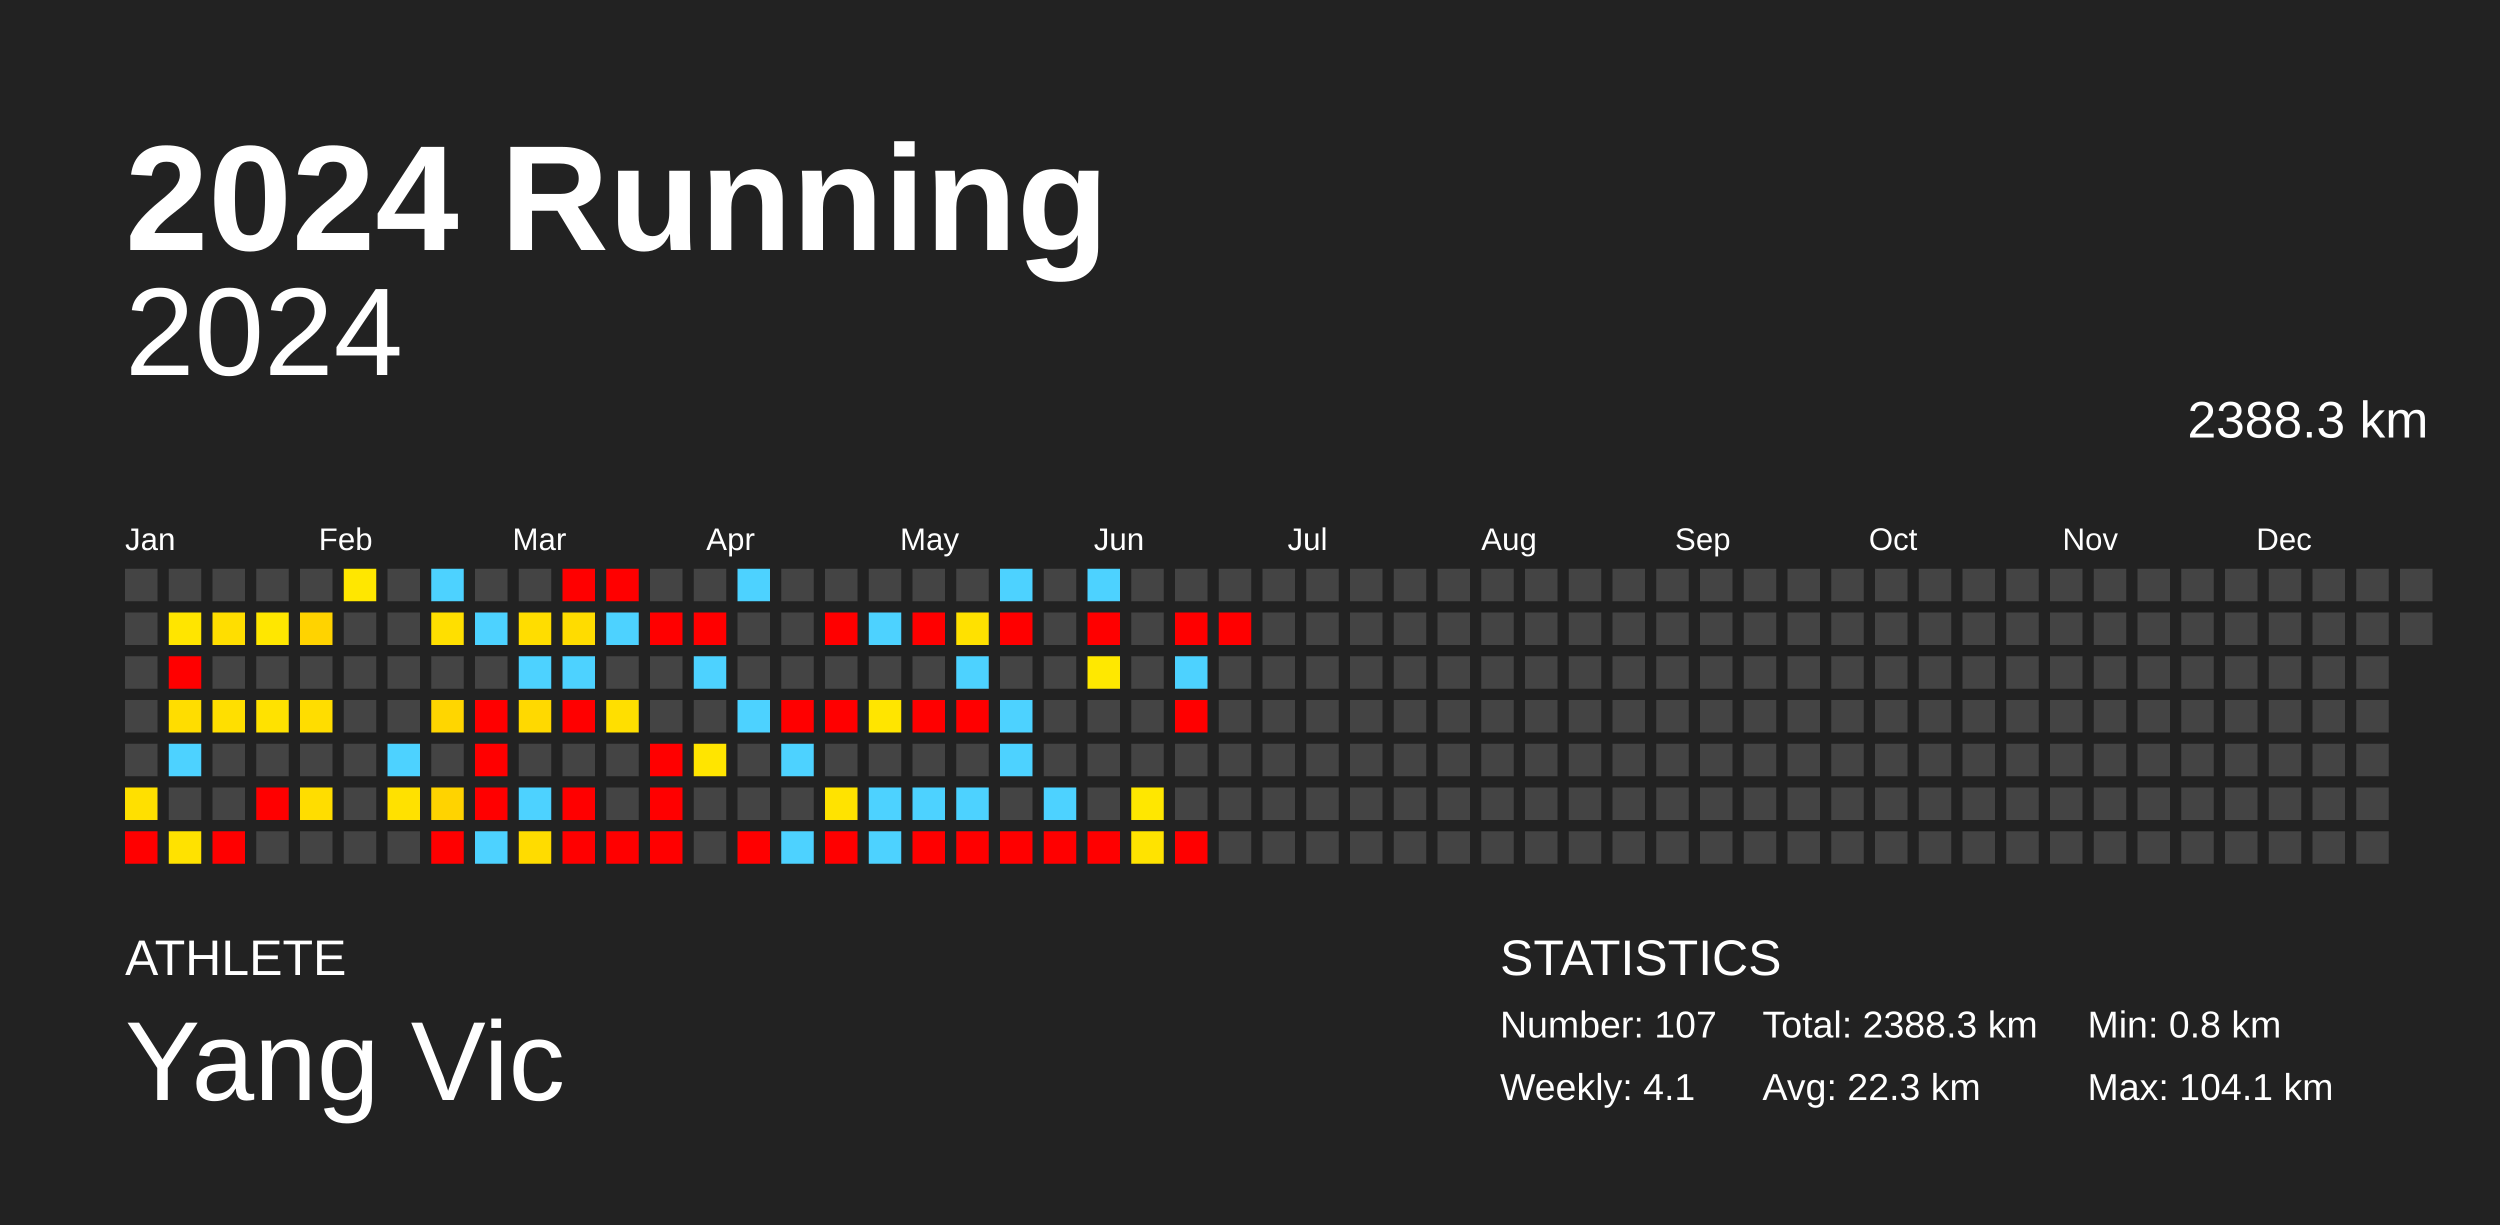
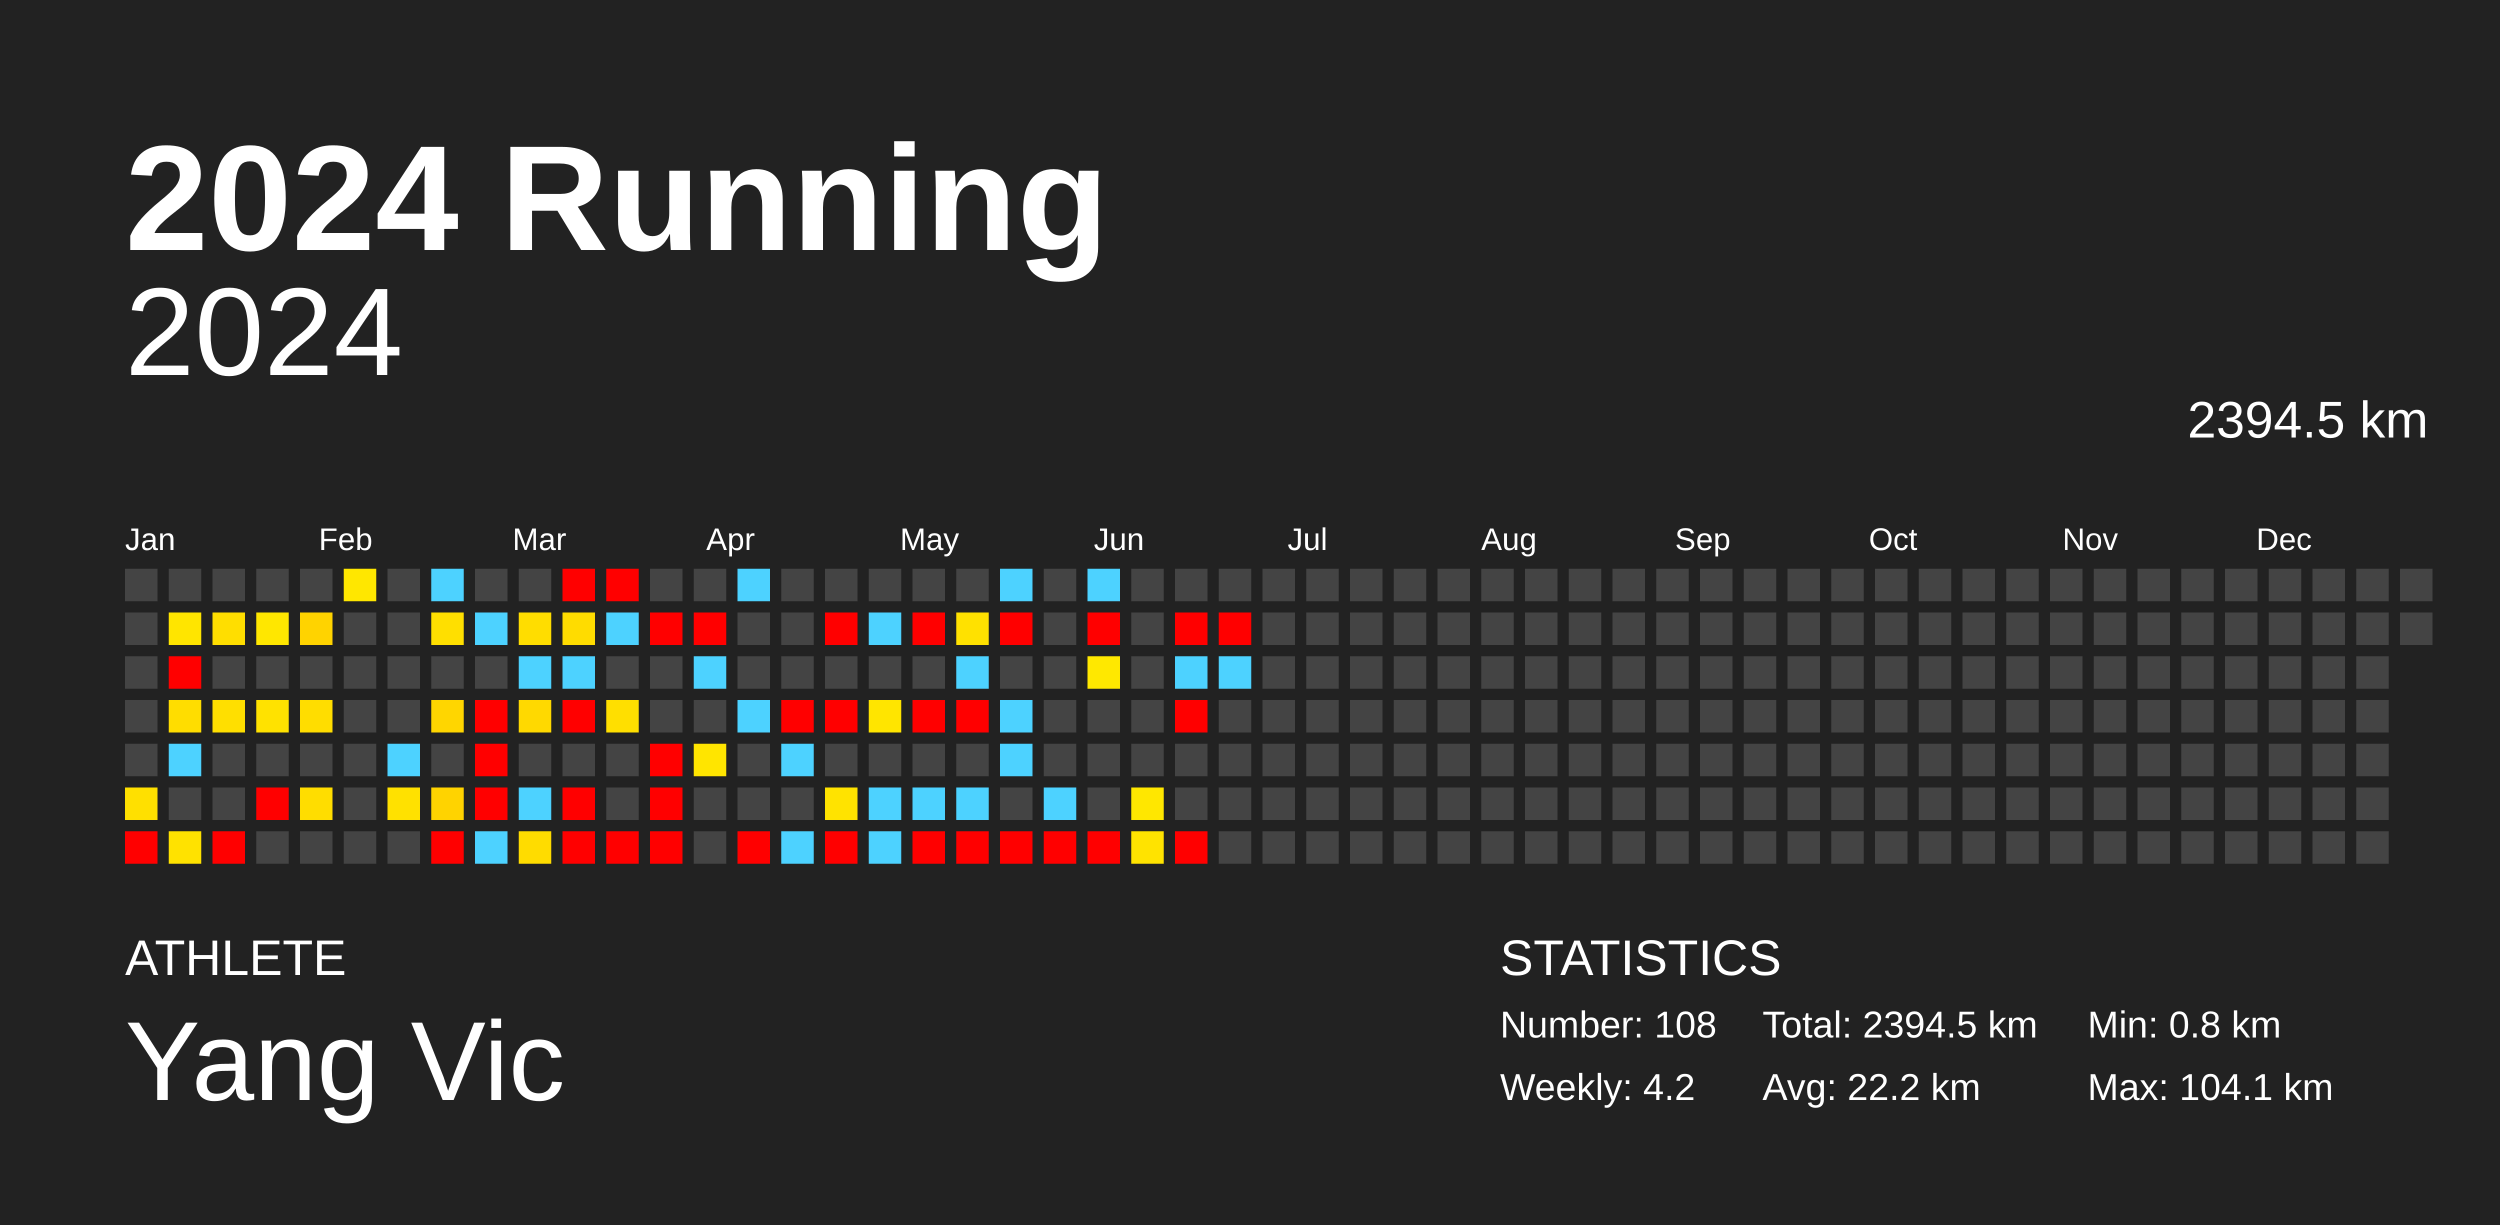
<svg xmlns="http://www.w3.org/2000/svg" baseProfile="full" height="98mm" version="1.1" viewBox="0,0,200,98" width="200mm">
  <defs />
  <rect fill="#222222" height="98" width="200" x="0" y="0" />
  <text fill="#FFFFFF" style="font-size:12px; font-family:Arial; font-weight:bold;" x="10" y="20">2024 Running</text>
  <text fill="#FFFFFF" style="font-size:4px; font-family:Arial" x="10" y="78">ATHLETE</text>
  <text fill="#FFFFFF" style="font-size:9px; font-family:Arial" x="10" y="88">Yang Vic</text>
  <text fill="#FFFFFF" style="font-size:4px; font-family:Arial" x="120" y="78">STATISTICS</text>
-   <text fill="#FFFFFF" style="font-size:3px; font-family:Arial" x="120" y="83">Number: 107</text>
-   <text fill="#FFFFFF" style="font-size:3px; font-family:Arial" x="120" y="88">Weekly: 4.1</text>
-   <text fill="#FFFFFF" style="font-size:3px; font-family:Arial" x="141" y="83">Total: 2388.3 km</text>
-   <text fill="#FFFFFF" style="font-size:3px; font-family:Arial" x="141" y="88">Avg: 22.3 km</text>
+   <text fill="#FFFFFF" style="font-size:3px; font-family:Arial" x="120" y="83">Number: 108</text>
+   <text fill="#FFFFFF" style="font-size:3px; font-family:Arial" x="120" y="88">Weekly: 4.2</text>
+   <text fill="#FFFFFF" style="font-size:3px; font-family:Arial" x="141" y="83">Total: 2394.5 km</text>
+   <text fill="#FFFFFF" style="font-size:3px; font-family:Arial" x="141" y="88">Avg: 22.2 km</text>
  <text fill="#FFFFFF" style="font-size:3px; font-family:Arial" x="167" y="83">Min: 0.8 km</text>
  <text fill="#FFFFFF" style="font-size:3px; font-family:Arial" x="167" y="88">Max: 104.1 km</text>
  <text alignment-baseline="hanging" fill="#FFFFFF" style="font-size:10.0px; font-family:Arial;" x="10" y="30">2024</text>
-   <text alignment-baseline="hanging" fill="#FFFFFF" style="font-size:4.125px; font-family:Arial;" x="175" y="35">2388.3 km</text>
+   <text alignment-baseline="hanging" fill="#FFFFFF" style="font-size:4.125px; font-family:Arial;" x="175" y="35">2394.5 km</text>
  <text fill="#FFFFFF" style="font-size:2.5px; font-family:Arial" x="10.0" y="44">Jan</text>
  <text fill="#FFFFFF" style="font-size:2.5px; font-family:Arial" x="25.5" y="44">Feb</text>
  <text fill="#FFFFFF" style="font-size:2.5px; font-family:Arial" x="41.0" y="44">Mar</text>
  <text fill="#FFFFFF" style="font-size:2.5px; font-family:Arial" x="56.5" y="44">Apr</text>
  <text fill="#FFFFFF" style="font-size:2.5px; font-family:Arial" x="72.0" y="44">May</text>
  <text fill="#FFFFFF" style="font-size:2.5px; font-family:Arial" x="87.5" y="44">Jun</text>
  <text fill="#FFFFFF" style="font-size:2.5px; font-family:Arial" x="103.0" y="44">Jul</text>
  <text fill="#FFFFFF" style="font-size:2.5px; font-family:Arial" x="118.5" y="44">Aug</text>
  <text fill="#FFFFFF" style="font-size:2.5px; font-family:Arial" x="134.0" y="44">Sep</text>
  <text fill="#FFFFFF" style="font-size:2.5px; font-family:Arial" x="149.5" y="44">Oct</text>
  <text fill="#FFFFFF" style="font-size:2.5px; font-family:Arial" x="165.0" y="44">Nov</text>
  <text fill="#FFFFFF" style="font-size:2.5px; font-family:Arial" x="180.5" y="44">Dec</text>
  <rect fill="#444444" height="2.6" width="2.6" x="10.0" y="45.5" />
  <rect fill="#444444" height="2.6" width="2.6" x="10.0" y="49.0" />
  <rect fill="#444444" height="2.6" width="2.6" x="10.0" y="52.5" />
  <rect fill="#444444" height="2.6" width="2.6" x="10.0" y="56.0" />
  <rect fill="#444444" height="2.6" width="2.6" x="10.0" y="59.5" />
  <rect fill="#ffe000" height="2.6" width="2.6" x="10.0" y="63.0" />
  <rect fill="red" height="2.6" width="2.6" x="10.0" y="66.5" />
  <rect fill="#444444" height="2.6" width="2.6" x="13.5" y="45.5" />
  <rect fill="#ffe500" height="2.6" width="2.6" x="13.5" y="49.0" />
  <rect fill="red" height="2.6" width="2.6" x="13.5" y="52.5" />
  <rect fill="#ffdd00" height="2.6" width="2.6" x="13.5" y="56.0" />
  <rect fill="#4dd2ff" height="2.6" width="2.6" x="13.5" y="59.5" />
  <rect fill="#444444" height="2.6" width="2.6" x="13.5" y="63.0" />
  <rect fill="#ffe200" height="2.6" width="2.6" x="13.5" y="66.5" />
  <rect fill="#444444" height="2.6" width="2.6" x="17.0" y="45.5" />
  <rect fill="#ffde00" height="2.6" width="2.6" x="17.0" y="49.0" />
  <rect fill="#444444" height="2.6" width="2.6" x="17.0" y="52.5" />
  <rect fill="#ffdf00" height="2.6" width="2.6" x="17.0" y="56.0" />
  <rect fill="#444444" height="2.6" width="2.6" x="17.0" y="59.5" />
  <rect fill="#444444" height="2.6" width="2.6" x="17.0" y="63.0" />
  <rect fill="red" height="2.6" width="2.6" x="17.0" y="66.5" />
  <rect fill="#444444" height="2.6" width="2.6" x="20.5" y="45.5" />
  <rect fill="#ffe700" height="2.6" width="2.6" x="20.5" y="49.0" />
  <rect fill="#444444" height="2.6" width="2.6" x="20.5" y="52.5" />
  <rect fill="#ffe200" height="2.6" width="2.6" x="20.5" y="56.0" />
  <rect fill="#444444" height="2.6" width="2.6" x="20.5" y="59.5" />
  <rect fill="red" height="2.6" width="2.6" x="20.5" y="63.0" />
  <rect fill="#444444" height="2.6" width="2.6" x="20.5" y="66.5" />
  <rect fill="#444444" height="2.6" width="2.6" x="24.0" y="45.5" />
  <rect fill="#ffd300" height="2.6" width="2.6" x="24.0" y="49.0" />
  <rect fill="#444444" height="2.6" width="2.6" x="24.0" y="52.5" />
  <rect fill="#ffdd00" height="2.6" width="2.6" x="24.0" y="56.0" />
  <rect fill="#444444" height="2.6" width="2.6" x="24.0" y="59.5" />
  <rect fill="#ffdd00" height="2.6" width="2.6" x="24.0" y="63.0" />
  <rect fill="#444444" height="2.6" width="2.6" x="24.0" y="66.5" />
  <rect fill="#ffe700" height="2.6" width="2.6" x="27.5" y="45.5" />
  <rect fill="#444444" height="2.6" width="2.6" x="27.5" y="49.0" />
  <rect fill="#444444" height="2.6" width="2.6" x="27.5" y="52.5" />
  <rect fill="#444444" height="2.6" width="2.6" x="27.5" y="56.0" />
  <rect fill="#444444" height="2.6" width="2.6" x="27.5" y="59.5" />
  <rect fill="#444444" height="2.6" width="2.6" x="27.5" y="63.0" />
  <rect fill="#444444" height="2.6" width="2.6" x="27.5" y="66.5" />
  <rect fill="#444444" height="2.6" width="2.6" x="31.0" y="45.5" />
  <rect fill="#444444" height="2.6" width="2.6" x="31.0" y="49.0" />
  <rect fill="#444444" height="2.6" width="2.6" x="31.0" y="52.5" />
  <rect fill="#444444" height="2.6" width="2.6" x="31.0" y="56.0" />
  <rect fill="#4dd2ff" height="2.6" width="2.6" x="31.0" y="59.5" />
  <rect fill="#ffe100" height="2.6" width="2.6" x="31.0" y="63.0" />
  <rect fill="#444444" height="2.6" width="2.6" x="31.0" y="66.5" />
  <rect fill="#4dd2ff" height="2.6" width="2.6" x="34.5" y="45.5" />
  <rect fill="#ffdf00" height="2.6" width="2.6" x="34.5" y="49.0" />
  <rect fill="#444444" height="2.6" width="2.6" x="34.5" y="52.5" />
  <rect fill="#ffd600" height="2.6" width="2.6" x="34.5" y="56.0" />
  <rect fill="#444444" height="2.6" width="2.6" x="34.5" y="59.5" />
  <rect fill="#ffd300" height="2.6" width="2.6" x="34.5" y="63.0" />
  <rect fill="red" height="2.6" width="2.6" x="34.5" y="66.5" />
  <rect fill="#444444" height="2.6" width="2.6" x="38.0" y="45.5" />
  <rect fill="#4dd2ff" height="2.6" width="2.6" x="38.0" y="49.0" />
  <rect fill="#444444" height="2.6" width="2.6" x="38.0" y="52.5" />
  <rect fill="red" height="2.6" width="2.6" x="38.0" y="56.0" />
  <rect fill="red" height="2.6" width="2.6" x="38.0" y="59.5" />
  <rect fill="red" height="2.6" width="2.6" x="38.0" y="63.0" />
  <rect fill="#4dd2ff" height="2.6" width="2.6" x="38.0" y="66.5" />
  <rect fill="#444444" height="2.6" width="2.6" x="41.5" y="45.5" />
  <rect fill="#ffdd00" height="2.6" width="2.6" x="41.5" y="49.0" />
  <rect fill="#4dd2ff" height="2.6" width="2.6" x="41.5" y="52.5" />
  <rect fill="#ffd900" height="2.6" width="2.6" x="41.5" y="56.0" />
  <rect fill="#444444" height="2.6" width="2.6" x="41.5" y="59.5" />
  <rect fill="#4dd2ff" height="2.6" width="2.6" x="41.5" y="63.0" />
  <rect fill="#ffdc00" height="2.6" width="2.6" x="41.5" y="66.5" />
  <rect fill="red" height="2.6" width="2.6" x="45.0" y="45.5" />
  <rect fill="#ffdc00" height="2.6" width="2.6" x="45.0" y="49.0" />
  <rect fill="#4dd2ff" height="2.6" width="2.6" x="45.0" y="52.5" />
  <rect fill="red" height="2.6" width="2.6" x="45.0" y="56.0" />
  <rect fill="#444444" height="2.6" width="2.6" x="45.0" y="59.5" />
  <rect fill="red" height="2.6" width="2.6" x="45.0" y="63.0" />
  <rect fill="red" height="2.6" width="2.6" x="45.0" y="66.5" />
  <rect fill="red" height="2.6" width="2.6" x="48.5" y="45.5" />
  <rect fill="#4dd2ff" height="2.6" width="2.6" x="48.5" y="49.0" />
  <rect fill="#444444" height="2.6" width="2.6" x="48.5" y="52.5" />
  <rect fill="#ffdf00" height="2.6" width="2.6" x="48.5" y="56.0" />
  <rect fill="#444444" height="2.6" width="2.6" x="48.5" y="59.5" />
  <rect fill="#444444" height="2.6" width="2.6" x="48.5" y="63.0" />
  <rect fill="red" height="2.6" width="2.6" x="48.5" y="66.5" />
  <rect fill="#444444" height="2.6" width="2.6" x="52.0" y="45.5" />
  <rect fill="red" height="2.6" width="2.6" x="52.0" y="49.0" />
  <rect fill="#444444" height="2.6" width="2.6" x="52.0" y="52.5" />
  <rect fill="#444444" height="2.6" width="2.6" x="52.0" y="56.0" />
  <rect fill="red" height="2.6" width="2.6" x="52.0" y="59.5" />
  <rect fill="red" height="2.6" width="2.6" x="52.0" y="63.0" />
  <rect fill="red" height="2.6" width="2.6" x="52.0" y="66.5" />
  <rect fill="#444444" height="2.6" width="2.6" x="55.5" y="45.5" />
  <rect fill="red" height="2.6" width="2.6" x="55.5" y="49.0" />
  <rect fill="#4dd2ff" height="2.6" width="2.6" x="55.5" y="52.5" />
  <rect fill="#444444" height="2.6" width="2.6" x="55.5" y="56.0" />
  <rect fill="#ffe500" height="2.6" width="2.6" x="55.5" y="59.5" />
  <rect fill="#444444" height="2.6" width="2.6" x="55.5" y="63.0" />
  <rect fill="#444444" height="2.6" width="2.6" x="55.5" y="66.5" />
  <rect fill="#4dd2ff" height="2.6" width="2.6" x="59.0" y="45.5" />
  <rect fill="#444444" height="2.6" width="2.6" x="59.0" y="49.0" />
  <rect fill="#444444" height="2.6" width="2.6" x="59.0" y="52.5" />
  <rect fill="#4dd2ff" height="2.6" width="2.6" x="59.0" y="56.0" />
  <rect fill="#444444" height="2.6" width="2.6" x="59.0" y="59.5" />
  <rect fill="#444444" height="2.6" width="2.6" x="59.0" y="63.0" />
  <rect fill="red" height="2.6" width="2.6" x="59.0" y="66.5" />
  <rect fill="#444444" height="2.6" width="2.6" x="62.5" y="45.5" />
  <rect fill="#444444" height="2.6" width="2.6" x="62.5" y="49.0" />
  <rect fill="#444444" height="2.6" width="2.6" x="62.5" y="52.5" />
  <rect fill="red" height="2.6" width="2.6" x="62.5" y="56.0" />
  <rect fill="#4dd2ff" height="2.6" width="2.6" x="62.5" y="59.5" />
  <rect fill="#444444" height="2.6" width="2.6" x="62.5" y="63.0" />
  <rect fill="#4dd2ff" height="2.6" width="2.6" x="62.5" y="66.5" />
  <rect fill="#444444" height="2.6" width="2.6" x="66.0" y="45.5" />
  <rect fill="red" height="2.6" width="2.6" x="66.0" y="49.0" />
  <rect fill="#444444" height="2.6" width="2.6" x="66.0" y="52.5" />
  <rect fill="red" height="2.6" width="2.6" x="66.0" y="56.0" />
  <rect fill="#444444" height="2.6" width="2.6" x="66.0" y="59.5" />
  <rect fill="#ffe300" height="2.6" width="2.6" x="66.0" y="63.0" />
  <rect fill="red" height="2.6" width="2.6" x="66.0" y="66.5" />
  <rect fill="#444444" height="2.6" width="2.6" x="69.5" y="45.5" />
  <rect fill="#4dd2ff" height="2.6" width="2.6" x="69.5" y="49.0" />
  <rect fill="#444444" height="2.6" width="2.6" x="69.5" y="52.5" />
  <rect fill="#ffe500" height="2.6" width="2.6" x="69.5" y="56.0" />
  <rect fill="#444444" height="2.6" width="2.6" x="69.5" y="59.5" />
  <rect fill="#4dd2ff" height="2.6" width="2.6" x="69.5" y="63.0" />
  <rect fill="#4dd2ff" height="2.6" width="2.6" x="69.5" y="66.5" />
  <rect fill="#444444" height="2.6" width="2.6" x="73.0" y="45.5" />
  <rect fill="red" height="2.6" width="2.6" x="73.0" y="49.0" />
  <rect fill="#444444" height="2.6" width="2.6" x="73.0" y="52.5" />
  <rect fill="red" height="2.6" width="2.6" x="73.0" y="56.0" />
  <rect fill="#444444" height="2.6" width="2.6" x="73.0" y="59.5" />
  <rect fill="#4dd2ff" height="2.6" width="2.6" x="73.0" y="63.0" />
  <rect fill="red" height="2.6" width="2.6" x="73.0" y="66.5" />
  <rect fill="#444444" height="2.6" width="2.6" x="76.5" y="45.5" />
  <rect fill="#ffe100" height="2.6" width="2.6" x="76.5" y="49.0" />
  <rect fill="#4dd2ff" height="2.6" width="2.6" x="76.5" y="52.5" />
  <rect fill="red" height="2.6" width="2.6" x="76.5" y="56.0" />
  <rect fill="#444444" height="2.6" width="2.6" x="76.5" y="59.5" />
  <rect fill="#4dd2ff" height="2.6" width="2.6" x="76.5" y="63.0" />
  <rect fill="red" height="2.6" width="2.6" x="76.5" y="66.5" />
  <rect fill="#4dd2ff" height="2.6" width="2.6" x="80.0" y="45.5" />
  <rect fill="red" height="2.6" width="2.6" x="80.0" y="49.0" />
  <rect fill="#444444" height="2.6" width="2.6" x="80.0" y="52.5" />
  <rect fill="#4dd2ff" height="2.6" width="2.6" x="80.0" y="56.0" />
  <rect fill="#4dd2ff" height="2.6" width="2.6" x="80.0" y="59.5" />
  <rect fill="#444444" height="2.6" width="2.6" x="80.0" y="63.0" />
  <rect fill="red" height="2.6" width="2.6" x="80.0" y="66.5" />
  <rect fill="#444444" height="2.6" width="2.6" x="83.5" y="45.5" />
  <rect fill="#444444" height="2.6" width="2.6" x="83.5" y="49.0" />
  <rect fill="#444444" height="2.6" width="2.6" x="83.5" y="52.5" />
  <rect fill="#444444" height="2.6" width="2.6" x="83.5" y="56.0" />
  <rect fill="#444444" height="2.6" width="2.6" x="83.5" y="59.5" />
  <rect fill="#4dd2ff" height="2.6" width="2.6" x="83.5" y="63.0" />
  <rect fill="red" height="2.6" width="2.6" x="83.5" y="66.5" />
  <rect fill="#4dd2ff" height="2.6" width="2.6" x="87.0" y="45.5" />
  <rect fill="red" height="2.6" width="2.6" x="87.0" y="49.0" />
  <rect fill="#ffe800" height="2.6" width="2.6" x="87.0" y="52.5" />
  <rect fill="#444444" height="2.6" width="2.6" x="87.0" y="56.0" />
  <rect fill="#444444" height="2.6" width="2.6" x="87.0" y="59.5" />
  <rect fill="#444444" height="2.6" width="2.6" x="87.0" y="63.0" />
  <rect fill="red" height="2.6" width="2.6" x="87.0" y="66.5" />
  <rect fill="#444444" height="2.6" width="2.6" x="90.5" y="45.5" />
  <rect fill="#444444" height="2.6" width="2.6" x="90.5" y="49.0" />
  <rect fill="#444444" height="2.6" width="2.6" x="90.5" y="52.5" />
  <rect fill="#444444" height="2.6" width="2.6" x="90.5" y="56.0" />
  <rect fill="#444444" height="2.6" width="2.6" x="90.5" y="59.5" />
  <rect fill="#ffe700" height="2.6" width="2.6" x="90.5" y="63.0" />
  <rect fill="#ffe300" height="2.6" width="2.6" x="90.5" y="66.5" />
  <rect fill="#444444" height="2.6" width="2.6" x="94.0" y="45.5" />
  <rect fill="red" height="2.6" width="2.6" x="94.0" y="49.0" />
  <rect fill="#4dd2ff" height="2.6" width="2.6" x="94.0" y="52.5" />
  <rect fill="red" height="2.6" width="2.6" x="94.0" y="56.0" />
  <rect fill="#444444" height="2.6" width="2.6" x="94.0" y="59.5" />
  <rect fill="#444444" height="2.6" width="2.6" x="94.0" y="63.0" />
  <rect fill="red" height="2.6" width="2.6" x="94.0" y="66.5" />
  <rect fill="#444444" height="2.6" width="2.6" x="97.5" y="45.5" />
  <rect fill="red" height="2.6" width="2.6" x="97.5" y="49.0" />
-   <rect fill="#444444" height="2.6" width="2.6" x="97.5" y="52.5" />
+   <rect fill="#4dd2ff" height="2.6" width="2.6" x="97.5" y="52.5" />
  <rect fill="#444444" height="2.6" width="2.6" x="97.5" y="56.0" />
  <rect fill="#444444" height="2.6" width="2.6" x="97.5" y="59.5" />
  <rect fill="#444444" height="2.6" width="2.6" x="97.5" y="63.0" />
  <rect fill="#444444" height="2.6" width="2.6" x="97.5" y="66.5" />
  <rect fill="#444444" height="2.6" width="2.6" x="101.0" y="45.5" />
  <rect fill="#444444" height="2.6" width="2.6" x="101.0" y="49.0" />
  <rect fill="#444444" height="2.6" width="2.6" x="101.0" y="52.5" />
  <rect fill="#444444" height="2.6" width="2.6" x="101.0" y="56.0" />
  <rect fill="#444444" height="2.6" width="2.6" x="101.0" y="59.5" />
  <rect fill="#444444" height="2.6" width="2.6" x="101.0" y="63.0" />
  <rect fill="#444444" height="2.6" width="2.6" x="101.0" y="66.5" />
  <rect fill="#444444" height="2.6" width="2.6" x="104.5" y="45.5" />
  <rect fill="#444444" height="2.6" width="2.6" x="104.5" y="49.0" />
  <rect fill="#444444" height="2.6" width="2.6" x="104.5" y="52.5" />
  <rect fill="#444444" height="2.6" width="2.6" x="104.5" y="56.0" />
  <rect fill="#444444" height="2.6" width="2.6" x="104.5" y="59.5" />
  <rect fill="#444444" height="2.6" width="2.6" x="104.5" y="63.0" />
  <rect fill="#444444" height="2.6" width="2.6" x="104.5" y="66.5" />
  <rect fill="#444444" height="2.6" width="2.6" x="108.0" y="45.5" />
  <rect fill="#444444" height="2.6" width="2.6" x="108.0" y="49.0" />
  <rect fill="#444444" height="2.6" width="2.6" x="108.0" y="52.5" />
  <rect fill="#444444" height="2.6" width="2.6" x="108.0" y="56.0" />
  <rect fill="#444444" height="2.6" width="2.6" x="108.0" y="59.5" />
  <rect fill="#444444" height="2.6" width="2.6" x="108.0" y="63.0" />
  <rect fill="#444444" height="2.6" width="2.6" x="108.0" y="66.5" />
  <rect fill="#444444" height="2.6" width="2.6" x="111.5" y="45.5" />
  <rect fill="#444444" height="2.6" width="2.6" x="111.5" y="49.0" />
  <rect fill="#444444" height="2.6" width="2.6" x="111.5" y="52.5" />
  <rect fill="#444444" height="2.6" width="2.6" x="111.5" y="56.0" />
  <rect fill="#444444" height="2.6" width="2.6" x="111.5" y="59.5" />
  <rect fill="#444444" height="2.6" width="2.6" x="111.5" y="63.0" />
  <rect fill="#444444" height="2.6" width="2.6" x="111.5" y="66.5" />
  <rect fill="#444444" height="2.6" width="2.6" x="115.0" y="45.5" />
  <rect fill="#444444" height="2.6" width="2.6" x="115.0" y="49.0" />
  <rect fill="#444444" height="2.6" width="2.6" x="115.0" y="52.5" />
  <rect fill="#444444" height="2.6" width="2.6" x="115.0" y="56.0" />
  <rect fill="#444444" height="2.6" width="2.6" x="115.0" y="59.5" />
  <rect fill="#444444" height="2.6" width="2.6" x="115.0" y="63.0" />
  <rect fill="#444444" height="2.6" width="2.6" x="115.0" y="66.5" />
  <rect fill="#444444" height="2.6" width="2.6" x="118.5" y="45.5" />
  <rect fill="#444444" height="2.6" width="2.6" x="118.5" y="49.0" />
  <rect fill="#444444" height="2.6" width="2.6" x="118.5" y="52.5" />
  <rect fill="#444444" height="2.6" width="2.6" x="118.5" y="56.0" />
  <rect fill="#444444" height="2.6" width="2.6" x="118.5" y="59.5" />
  <rect fill="#444444" height="2.6" width="2.6" x="118.5" y="63.0" />
  <rect fill="#444444" height="2.6" width="2.6" x="118.5" y="66.5" />
  <rect fill="#444444" height="2.6" width="2.6" x="122.0" y="45.5" />
  <rect fill="#444444" height="2.6" width="2.6" x="122.0" y="49.0" />
  <rect fill="#444444" height="2.6" width="2.6" x="122.0" y="52.5" />
  <rect fill="#444444" height="2.6" width="2.6" x="122.0" y="56.0" />
  <rect fill="#444444" height="2.6" width="2.6" x="122.0" y="59.5" />
  <rect fill="#444444" height="2.6" width="2.6" x="122.0" y="63.0" />
  <rect fill="#444444" height="2.6" width="2.6" x="122.0" y="66.5" />
  <rect fill="#444444" height="2.6" width="2.6" x="125.5" y="45.5" />
  <rect fill="#444444" height="2.6" width="2.6" x="125.5" y="49.0" />
  <rect fill="#444444" height="2.6" width="2.6" x="125.5" y="52.5" />
  <rect fill="#444444" height="2.6" width="2.6" x="125.5" y="56.0" />
  <rect fill="#444444" height="2.6" width="2.6" x="125.5" y="59.5" />
  <rect fill="#444444" height="2.6" width="2.6" x="125.5" y="63.0" />
  <rect fill="#444444" height="2.6" width="2.6" x="125.5" y="66.5" />
  <rect fill="#444444" height="2.6" width="2.6" x="129.0" y="45.5" />
  <rect fill="#444444" height="2.6" width="2.6" x="129.0" y="49.0" />
  <rect fill="#444444" height="2.6" width="2.6" x="129.0" y="52.5" />
  <rect fill="#444444" height="2.6" width="2.6" x="129.0" y="56.0" />
  <rect fill="#444444" height="2.6" width="2.6" x="129.0" y="59.5" />
  <rect fill="#444444" height="2.6" width="2.6" x="129.0" y="63.0" />
  <rect fill="#444444" height="2.6" width="2.6" x="129.0" y="66.5" />
  <rect fill="#444444" height="2.6" width="2.6" x="132.5" y="45.5" />
  <rect fill="#444444" height="2.6" width="2.6" x="132.5" y="49.0" />
  <rect fill="#444444" height="2.6" width="2.6" x="132.5" y="52.5" />
  <rect fill="#444444" height="2.6" width="2.6" x="132.5" y="56.0" />
  <rect fill="#444444" height="2.6" width="2.6" x="132.5" y="59.5" />
  <rect fill="#444444" height="2.6" width="2.6" x="132.5" y="63.0" />
  <rect fill="#444444" height="2.6" width="2.6" x="132.5" y="66.5" />
  <rect fill="#444444" height="2.6" width="2.6" x="136.0" y="45.5" />
  <rect fill="#444444" height="2.6" width="2.6" x="136.0" y="49.0" />
  <rect fill="#444444" height="2.6" width="2.6" x="136.0" y="52.5" />
  <rect fill="#444444" height="2.6" width="2.6" x="136.0" y="56.0" />
  <rect fill="#444444" height="2.6" width="2.6" x="136.0" y="59.5" />
  <rect fill="#444444" height="2.6" width="2.6" x="136.0" y="63.0" />
  <rect fill="#444444" height="2.6" width="2.6" x="136.0" y="66.5" />
  <rect fill="#444444" height="2.6" width="2.6" x="139.5" y="45.5" />
  <rect fill="#444444" height="2.6" width="2.6" x="139.5" y="49.0" />
  <rect fill="#444444" height="2.6" width="2.6" x="139.5" y="52.5" />
  <rect fill="#444444" height="2.6" width="2.6" x="139.5" y="56.0" />
  <rect fill="#444444" height="2.6" width="2.6" x="139.5" y="59.5" />
  <rect fill="#444444" height="2.6" width="2.6" x="139.5" y="63.0" />
  <rect fill="#444444" height="2.6" width="2.6" x="139.5" y="66.5" />
  <rect fill="#444444" height="2.6" width="2.6" x="143.0" y="45.5" />
  <rect fill="#444444" height="2.6" width="2.6" x="143.0" y="49.0" />
  <rect fill="#444444" height="2.6" width="2.6" x="143.0" y="52.5" />
  <rect fill="#444444" height="2.6" width="2.6" x="143.0" y="56.0" />
  <rect fill="#444444" height="2.6" width="2.6" x="143.0" y="59.5" />
  <rect fill="#444444" height="2.6" width="2.6" x="143.0" y="63.0" />
  <rect fill="#444444" height="2.6" width="2.6" x="143.0" y="66.5" />
  <rect fill="#444444" height="2.6" width="2.6" x="146.5" y="45.5" />
  <rect fill="#444444" height="2.6" width="2.6" x="146.5" y="49.0" />
  <rect fill="#444444" height="2.6" width="2.6" x="146.5" y="52.5" />
  <rect fill="#444444" height="2.6" width="2.6" x="146.5" y="56.0" />
  <rect fill="#444444" height="2.6" width="2.6" x="146.5" y="59.5" />
  <rect fill="#444444" height="2.6" width="2.6" x="146.5" y="63.0" />
  <rect fill="#444444" height="2.6" width="2.6" x="146.5" y="66.5" />
  <rect fill="#444444" height="2.6" width="2.6" x="150.0" y="45.5" />
  <rect fill="#444444" height="2.6" width="2.6" x="150.0" y="49.0" />
  <rect fill="#444444" height="2.6" width="2.6" x="150.0" y="52.5" />
  <rect fill="#444444" height="2.6" width="2.6" x="150.0" y="56.0" />
  <rect fill="#444444" height="2.6" width="2.6" x="150.0" y="59.5" />
  <rect fill="#444444" height="2.6" width="2.6" x="150.0" y="63.0" />
  <rect fill="#444444" height="2.6" width="2.6" x="150.0" y="66.5" />
  <rect fill="#444444" height="2.6" width="2.6" x="153.5" y="45.5" />
  <rect fill="#444444" height="2.6" width="2.6" x="153.5" y="49.0" />
  <rect fill="#444444" height="2.6" width="2.6" x="153.5" y="52.5" />
  <rect fill="#444444" height="2.6" width="2.6" x="153.5" y="56.0" />
  <rect fill="#444444" height="2.6" width="2.6" x="153.5" y="59.5" />
  <rect fill="#444444" height="2.6" width="2.6" x="153.5" y="63.0" />
  <rect fill="#444444" height="2.6" width="2.6" x="153.5" y="66.5" />
  <rect fill="#444444" height="2.6" width="2.6" x="157.0" y="45.5" />
  <rect fill="#444444" height="2.6" width="2.6" x="157.0" y="49.0" />
  <rect fill="#444444" height="2.6" width="2.6" x="157.0" y="52.5" />
  <rect fill="#444444" height="2.6" width="2.6" x="157.0" y="56.0" />
  <rect fill="#444444" height="2.6" width="2.6" x="157.0" y="59.5" />
  <rect fill="#444444" height="2.6" width="2.6" x="157.0" y="63.0" />
  <rect fill="#444444" height="2.6" width="2.6" x="157.0" y="66.5" />
  <rect fill="#444444" height="2.6" width="2.6" x="160.5" y="45.5" />
  <rect fill="#444444" height="2.6" width="2.6" x="160.5" y="49.0" />
  <rect fill="#444444" height="2.6" width="2.6" x="160.5" y="52.5" />
  <rect fill="#444444" height="2.6" width="2.6" x="160.5" y="56.0" />
  <rect fill="#444444" height="2.6" width="2.6" x="160.5" y="59.5" />
  <rect fill="#444444" height="2.6" width="2.6" x="160.5" y="63.0" />
  <rect fill="#444444" height="2.6" width="2.6" x="160.5" y="66.5" />
  <rect fill="#444444" height="2.6" width="2.6" x="164.0" y="45.5" />
  <rect fill="#444444" height="2.6" width="2.6" x="164.0" y="49.0" />
  <rect fill="#444444" height="2.6" width="2.6" x="164.0" y="52.5" />
  <rect fill="#444444" height="2.6" width="2.6" x="164.0" y="56.0" />
  <rect fill="#444444" height="2.6" width="2.6" x="164.0" y="59.5" />
  <rect fill="#444444" height="2.6" width="2.6" x="164.0" y="63.0" />
  <rect fill="#444444" height="2.6" width="2.6" x="164.0" y="66.5" />
  <rect fill="#444444" height="2.6" width="2.6" x="167.5" y="45.5" />
  <rect fill="#444444" height="2.6" width="2.6" x="167.5" y="49.0" />
  <rect fill="#444444" height="2.6" width="2.6" x="167.5" y="52.5" />
  <rect fill="#444444" height="2.6" width="2.6" x="167.5" y="56.0" />
  <rect fill="#444444" height="2.6" width="2.6" x="167.5" y="59.5" />
  <rect fill="#444444" height="2.6" width="2.6" x="167.5" y="63.0" />
  <rect fill="#444444" height="2.6" width="2.6" x="167.5" y="66.5" />
  <rect fill="#444444" height="2.6" width="2.6" x="171.0" y="45.5" />
  <rect fill="#444444" height="2.6" width="2.6" x="171.0" y="49.0" />
  <rect fill="#444444" height="2.6" width="2.6" x="171.0" y="52.5" />
  <rect fill="#444444" height="2.6" width="2.6" x="171.0" y="56.0" />
  <rect fill="#444444" height="2.6" width="2.6" x="171.0" y="59.5" />
  <rect fill="#444444" height="2.6" width="2.6" x="171.0" y="63.0" />
  <rect fill="#444444" height="2.6" width="2.6" x="171.0" y="66.5" />
  <rect fill="#444444" height="2.6" width="2.6" x="174.5" y="45.5" />
  <rect fill="#444444" height="2.6" width="2.6" x="174.5" y="49.0" />
  <rect fill="#444444" height="2.6" width="2.6" x="174.5" y="52.5" />
  <rect fill="#444444" height="2.6" width="2.6" x="174.5" y="56.0" />
  <rect fill="#444444" height="2.6" width="2.6" x="174.5" y="59.5" />
  <rect fill="#444444" height="2.6" width="2.6" x="174.5" y="63.0" />
  <rect fill="#444444" height="2.6" width="2.6" x="174.5" y="66.5" />
  <rect fill="#444444" height="2.6" width="2.6" x="178.0" y="45.5" />
  <rect fill="#444444" height="2.6" width="2.6" x="178.0" y="49.0" />
  <rect fill="#444444" height="2.6" width="2.6" x="178.0" y="52.5" />
  <rect fill="#444444" height="2.6" width="2.6" x="178.0" y="56.0" />
  <rect fill="#444444" height="2.6" width="2.6" x="178.0" y="59.5" />
  <rect fill="#444444" height="2.6" width="2.6" x="178.0" y="63.0" />
  <rect fill="#444444" height="2.6" width="2.6" x="178.0" y="66.5" />
  <rect fill="#444444" height="2.6" width="2.6" x="181.5" y="45.5" />
  <rect fill="#444444" height="2.6" width="2.6" x="181.5" y="49.0" />
  <rect fill="#444444" height="2.6" width="2.6" x="181.5" y="52.5" />
  <rect fill="#444444" height="2.6" width="2.6" x="181.5" y="56.0" />
  <rect fill="#444444" height="2.6" width="2.6" x="181.5" y="59.5" />
  <rect fill="#444444" height="2.6" width="2.6" x="181.5" y="63.0" />
  <rect fill="#444444" height="2.6" width="2.6" x="181.5" y="66.5" />
  <rect fill="#444444" height="2.6" width="2.6" x="185.0" y="45.5" />
  <rect fill="#444444" height="2.6" width="2.6" x="185.0" y="49.0" />
  <rect fill="#444444" height="2.6" width="2.6" x="185.0" y="52.5" />
  <rect fill="#444444" height="2.6" width="2.6" x="185.0" y="56.0" />
  <rect fill="#444444" height="2.6" width="2.6" x="185.0" y="59.5" />
  <rect fill="#444444" height="2.6" width="2.6" x="185.0" y="63.0" />
  <rect fill="#444444" height="2.6" width="2.6" x="185.0" y="66.5" />
  <rect fill="#444444" height="2.6" width="2.6" x="188.5" y="45.5" />
  <rect fill="#444444" height="2.6" width="2.6" x="188.5" y="49.0" />
  <rect fill="#444444" height="2.6" width="2.6" x="188.5" y="52.5" />
  <rect fill="#444444" height="2.6" width="2.6" x="188.5" y="56.0" />
  <rect fill="#444444" height="2.6" width="2.6" x="188.5" y="59.5" />
  <rect fill="#444444" height="2.6" width="2.6" x="188.5" y="63.0" />
  <rect fill="#444444" height="2.6" width="2.6" x="188.5" y="66.5" />
  <rect fill="#444444" height="2.6" width="2.6" x="192.0" y="45.5" />
  <rect fill="#444444" height="2.6" width="2.6" x="192.0" y="49.0" />
</svg>
